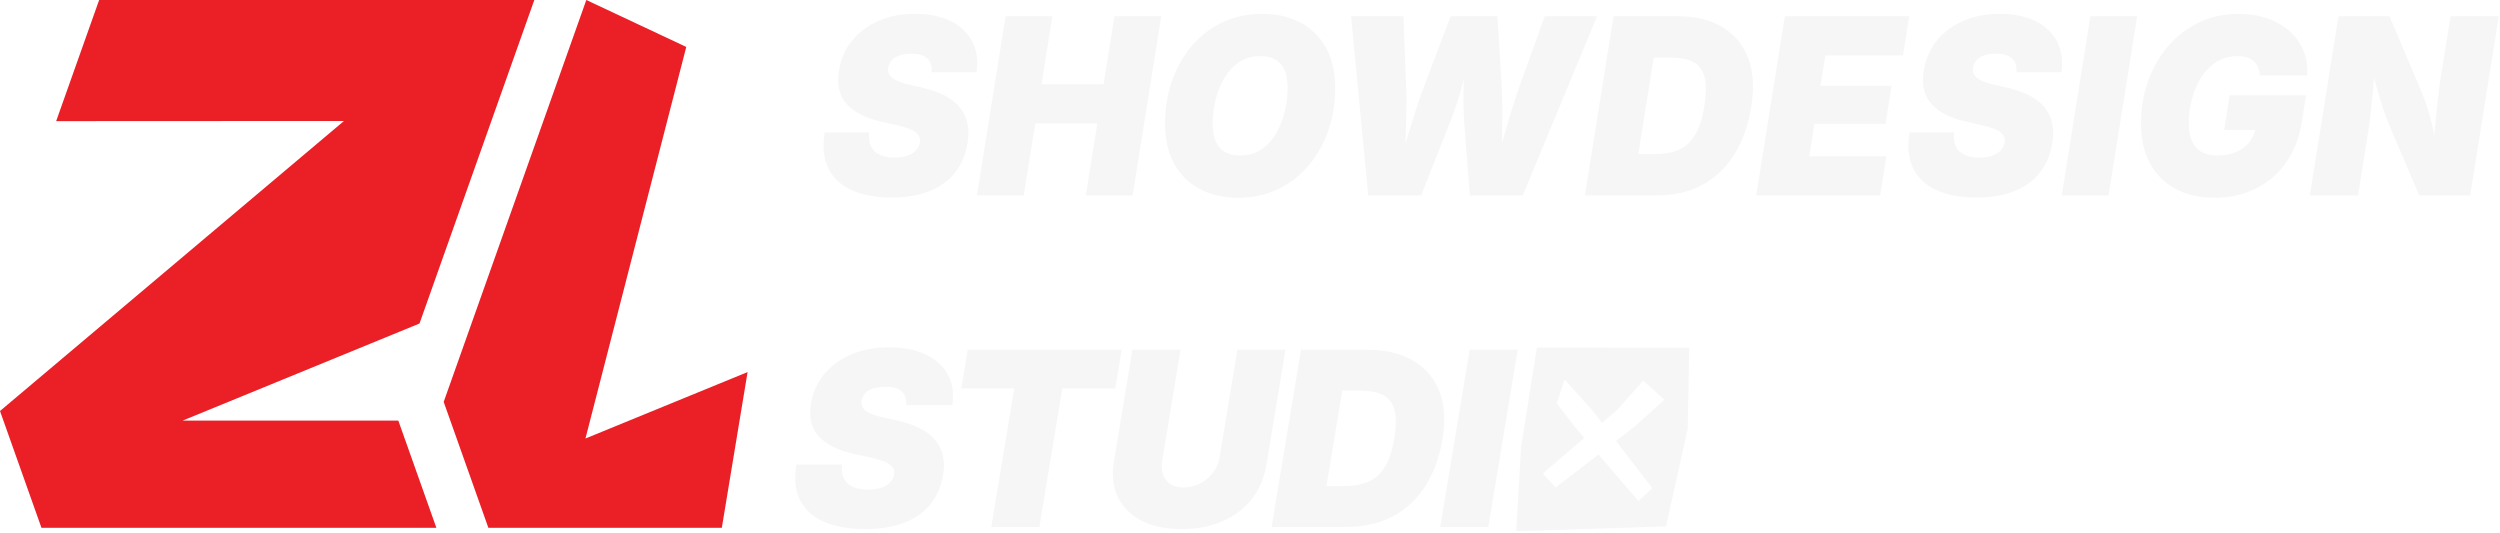
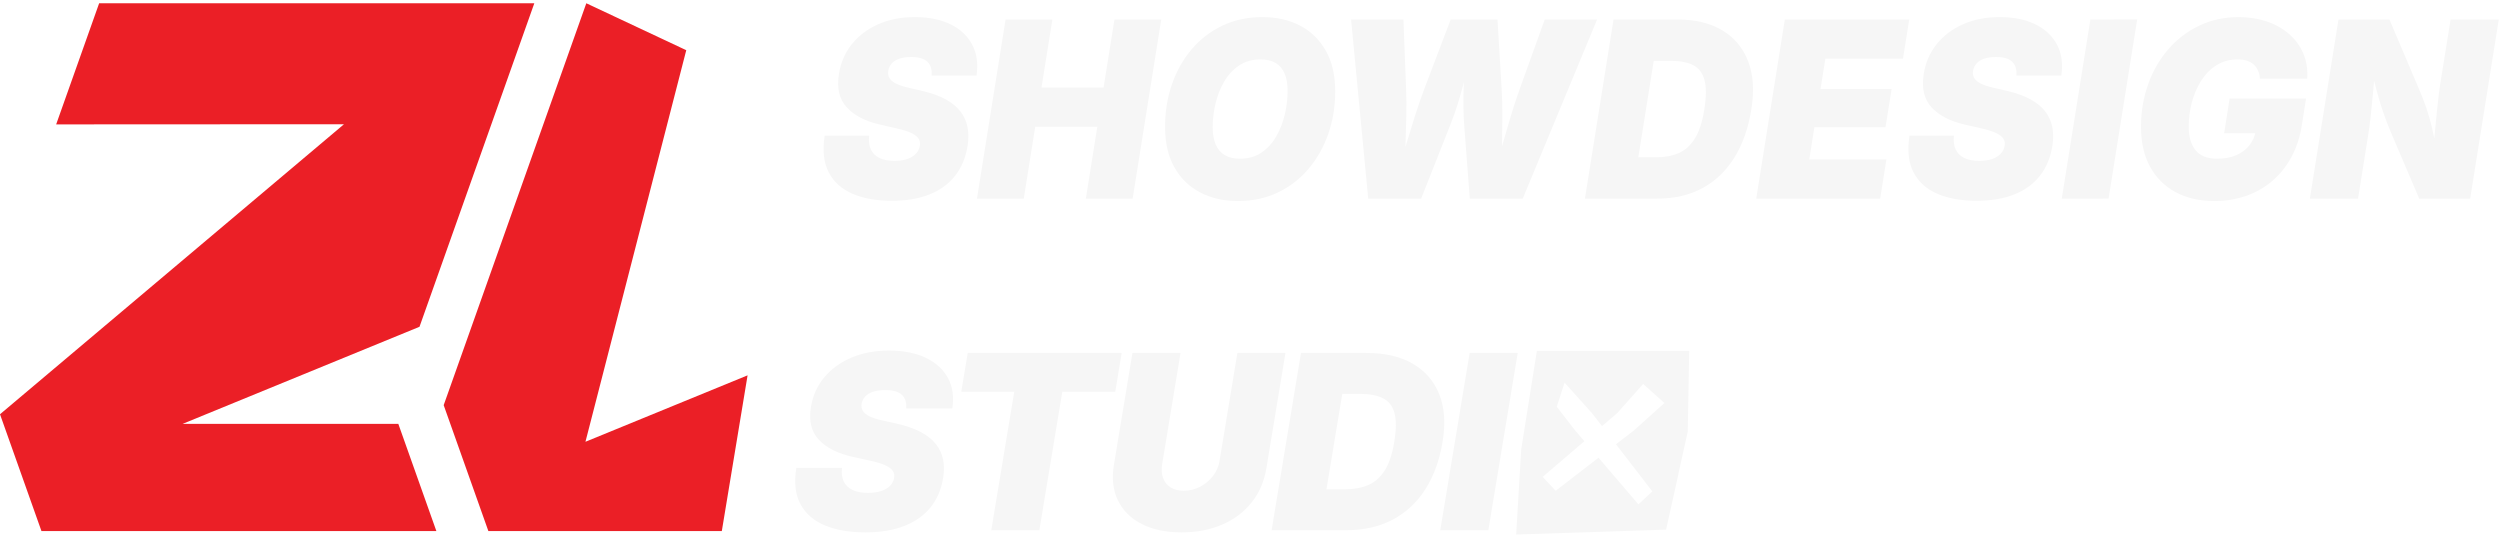
- <svg xmlns="http://www.w3.org/2000/svg" width="100%" height="100%" viewBox="0 0 1738 370" version="1.1" xml:space="preserve" style="fill-rule:evenodd;clip-rule:evenodd;stroke-linejoin:round;stroke-miterlimit:2;">
-   <g transform="matrix(1,0,0,1,-310.7821,-2400.701)">
+ <svg xmlns="http://www.w3.org/2000/svg" width="100%" height="100%" viewBox="0 0 1738 372" version="1.1" xml:space="preserve" style="fill-rule:evenodd;clip-rule:evenodd;stroke-linejoin:round;stroke-miterlimit:2;">
+   <g transform="matrix(1,0,0,1,-310.7821,-182.2921)">
    <g transform="matrix(4.166667,0,0,4.166667,0,0)">
-       <g transform="matrix(1,0,0,1,91.1297,664.2353)">
-         <path d="M0,-88.067L-7.172,-67.858L40.851,-67.884L-16.542,-19.493L-9.624,0L56.267,0L49.917,-17.89L13.922,-17.89L53.45,-34.089L72.607,-88.067L0,-88.067Z" style="fill:rgb(235,31,38);fill-rule:nonzero;" />
-       </g>
-     </g>
-     <g transform="matrix(4.166667,0,0,4.166667,0,0)">
-       <g transform="matrix(1,0,0,1,172.4127,664.2353)">
-         <path d="M0,-88.067L-23.797,-21.013L-16.34,0L22.608,0L26.907,-25.988L-0.144,-14.903L16.676,-80.235L0,-88.067Z" style="fill:rgb(235,31,38);fill-rule:nonzero;" />
-       </g>
-     </g>
-     <g transform="matrix(4.166667,0,0,4.166667,0,0)">
-       <g transform="matrix(1,0,0,1,229.0408,663.2484)">
-         <path d="M0,-27.93C-1.687,-28.731 -3.729,-29.132 -6.124,-29.132C-8.466,-29.132 -10.561,-28.737 -12.407,-27.95C-14.253,-27.162 -15.762,-26.064 -16.933,-24.655C-18.105,-23.245 -18.842,-21.601 -19.147,-19.721C-19.53,-17.406 -19.084,-15.576 -17.807,-14.233C-16.53,-12.889 -14.634,-11.94 -12.119,-11.384L-9.241,-10.748C-8.182,-10.523 -7.352,-10.272 -6.75,-9.995C-6.147,-9.717 -5.731,-9.409 -5.499,-9.072C-5.267,-8.734 -5.191,-8.34 -5.27,-7.89C-5.35,-7.4 -5.571,-6.967 -5.935,-6.59C-6.3,-6.213 -6.789,-5.918 -7.405,-5.707C-8.02,-5.494 -8.758,-5.389 -9.618,-5.389C-10.65,-5.389 -11.507,-5.548 -12.189,-5.865C-12.87,-6.183 -13.363,-6.652 -13.667,-7.275C-13.972,-7.897 -14.072,-8.658 -13.965,-9.557L-21.588,-9.557C-21.985,-7.083 -21.747,-5.052 -20.874,-3.464C-20,-1.875 -18.63,-0.7 -16.765,0.06C-14.898,0.821 -12.682,1.202 -10.114,1.202C-7.613,1.202 -5.449,0.851 -3.623,0.15C-1.796,-0.552 -0.331,-1.58 0.774,-2.937C1.879,-4.294 2.591,-5.945 2.908,-7.89C3.093,-9.015 3.087,-10.051 2.889,-10.997C2.69,-11.943 2.283,-12.8 1.668,-13.568C1.052,-14.335 0.205,-15 -0.873,-15.563C-1.952,-16.126 -3.279,-16.586 -4.854,-16.943L-7.176,-17.458C-8.076,-17.658 -8.798,-17.886 -9.34,-18.143C-9.883,-18.402 -10.263,-18.706 -10.481,-19.057C-10.7,-19.407 -10.769,-19.815 -10.69,-20.278C-10.611,-20.714 -10.419,-21.104 -10.114,-21.448C-9.81,-21.793 -9.377,-22.061 -8.814,-22.252C-8.251,-22.444 -7.56,-22.541 -6.739,-22.541C-5.443,-22.541 -4.516,-22.273 -3.96,-21.737C-3.404,-21.201 -3.173,-20.449 -3.265,-19.483L4.437,-19.483C4.741,-21.415 4.499,-23.107 3.712,-24.555C2.925,-26.005 1.687,-27.129 0,-27.93" style="fill:rgb(246,246,246);fill-rule:nonzero;" />
-       </g>
-     </g>
-     <g transform="matrix(4.166667,0,0,4.166667,0,0)">
-       <g transform="matrix(1,0,0,1,261.7375,664.0934)">
-         <path d="M0,-29.579L-25.688,-29.579L-26.76,-23.108L-17.926,-23.108L-21.757,0L-13.738,0L-9.906,-23.108L-1.072,-23.108L0,-29.579Z" style="fill:rgb(246,246,246);fill-rule:nonzero;" />
-       </g>
-     </g>
-     <g transform="matrix(4.166667,0,0,4.166667,0,0)">
-       <g transform="matrix(1,0,0,1,281.0444,664.4504)">
-         <path d="M0,-29.936L-2.978,-11.931C-3.124,-11.018 -3.484,-10.184 -4.06,-9.43C-4.635,-8.675 -5.35,-8.073 -6.204,-7.624C-7.057,-7.173 -7.98,-6.948 -8.973,-6.948C-9.82,-6.948 -10.538,-7.13 -11.127,-7.494C-11.716,-7.858 -12.136,-8.374 -12.387,-9.043C-12.639,-9.711 -12.692,-10.502 -12.546,-11.415L-9.489,-29.936L-17.509,-29.936L-20.606,-11.256C-20.977,-9.006 -20.752,-7.034 -19.931,-5.34C-19.111,-3.646 -17.787,-2.333 -15.961,-1.399C-14.134,-0.467 -11.918,0 -9.311,0C-6.836,0 -4.599,-0.424 -2.601,-1.271C-0.602,-2.118 1.045,-3.345 2.342,-4.953C3.639,-6.561 4.473,-8.49 4.844,-10.74L8.02,-29.936L0,-29.936Z" style="fill:rgb(246,246,246);fill-rule:nonzero;" />
-       </g>
-     </g>
-     <g transform="matrix(4.166667,0,0,4.166667,0,0)">
-       <g transform="matrix(1,0,0,1,307.2191,649.2835)">
-         <path d="M0,0.04C-0.33,2.091 -0.866,3.696 -1.608,4.854C-2.348,6.012 -3.274,6.823 -4.387,7.286C-5.498,7.749 -6.788,7.981 -8.257,7.981L-11.314,7.981L-8.675,-7.94L-5.697,-7.94C-4.149,-7.94 -2.891,-7.705 -1.925,-7.236C-0.959,-6.766 -0.311,-5.952 0.021,-4.794C0.351,-3.636 0.345,-2.025 0,0.04M7.494,-7.901C6.601,-10.111 5.122,-11.808 3.057,-12.993C0.993,-14.177 -1.561,-14.769 -4.605,-14.769L-15.564,-14.769L-20.466,14.809L-8.12,14.809C-5.114,14.809 -2.497,14.221 -0.267,13.043C1.963,11.865 3.783,10.171 5.192,7.96C6.601,5.751 7.558,3.11 8.06,0.04C8.576,-3.044 8.388,-5.69 7.494,-7.901" style="fill:rgb(246,246,246);fill-rule:nonzero;" />
-       </g>
-     </g>
-     <g transform="matrix(4.166667,0,0,4.166667,0,0)">
-       <g transform="matrix(-0.163528,0.986539,0.986539,0.163528,336.1997,650.1849)">
-         <path d="M-12.777,-18.746L17.206,-18.746L15.894,-10.833L-14.089,-10.833L-12.777,-18.746Z" style="fill:rgb(246,246,246);fill-rule:nonzero;" />
-       </g>
-     </g>
-     <g transform="matrix(4.166667,0,0,4.166667,0,0)">
-       <g transform="matrix(1,0,0,1,350.2744,641.3618)">
-         <path d="M0,16.247L-2.322,18.416L-8.978,10.632L-16.126,16.146L-18.295,13.824L-11.339,7.874L-12.954,5.985L-15.943,2.127L-14.643,-1.896L-10.055,3.211L-8.397,5.357L-5.864,3.192L-1.529,-1.678L2.017,1.502L-3.09,6.091L-6.063,8.385L0,16.247ZM-19.259,-7.199L-21.877,9.255L-22.716,23.446L2.298,22.626L5.911,6.286L6.153,-7.183L-19.259,-7.199Z" style="fill:rgb(246,246,246);fill-rule:nonzero;" />
-       </g>
-     </g>
-     <g transform="matrix(4.166667,0,0,4.166667,0,0)">
-       <g transform="matrix(1,0,0,1,223.3509,578.4753)">
-         <path d="M0,30.651C-2.499,30.651 -4.657,30.267 -6.474,29.498C-8.29,28.729 -9.624,27.542 -10.474,25.937C-11.324,24.332 -11.556,22.28 -11.17,19.779L-3.749,19.779C-3.852,20.688 -3.755,21.457 -3.459,22.086C-3.163,22.714 -2.683,23.189 -2.019,23.51C-1.356,23.831 -0.522,23.991 0.483,23.991C1.321,23.991 2.039,23.884 2.638,23.67C3.237,23.456 3.714,23.159 4.068,22.778C4.422,22.397 4.638,21.959 4.715,21.464C4.793,21.009 4.719,20.611 4.493,20.27C4.268,19.929 3.862,19.618 3.276,19.338C2.689,19.057 1.881,18.803 0.85,18.575L-1.952,17.933C-4.4,17.372 -6.245,16.412 -7.488,15.055C-8.732,13.698 -9.166,11.849 -8.793,9.509C-8.497,7.61 -7.778,5.948 -6.638,4.524C-5.498,3.1 -4.029,1.99 -2.232,1.194C-0.435,0.398 1.604,0 3.884,0C6.216,0 8.203,0.405 9.846,1.214C11.489,2.023 12.693,3.16 13.46,4.624C14.226,6.088 14.461,7.797 14.165,9.749L6.667,9.749C6.757,8.773 6.532,8.014 5.991,7.473C5.45,6.931 4.548,6.66 3.285,6.66C2.486,6.66 1.813,6.757 1.266,6.951C0.718,7.145 0.296,7.416 0,7.763C-0.296,8.111 -0.483,8.506 -0.56,8.947C-0.638,9.415 -0.57,9.826 -0.358,10.18C-0.145,10.535 0.225,10.842 0.754,11.103C1.282,11.364 1.984,11.595 2.86,11.795L5.121,12.317C6.654,12.678 7.946,13.143 8.996,13.711C10.046,14.279 10.87,14.951 11.469,15.727C12.068,16.503 12.465,17.368 12.658,18.325C12.851,19.281 12.858,20.327 12.677,21.464C12.368,23.43 11.675,25.098 10.6,26.469C9.524,27.839 8.097,28.879 6.319,29.588C4.541,30.297 2.435,30.651 0,30.651" style="fill:rgb(246,246,246);fill-rule:nonzero;" />
-       </g>
-     </g>
-     <g transform="matrix(4.166667,0,0,4.166667,0,0)">
-       <g transform="matrix(1,0,0,1,237.5933,578.8773)">
-         <path d="M0,29.888L4.773,0L12.581,0L10.764,11.353L21.122,11.353L22.939,0L30.746,0L25.973,29.888L18.165,29.888L20.079,17.893L9.72,17.893L7.807,29.888L0,29.888Z" style="fill:rgb(246,246,246);fill-rule:nonzero;" />
-       </g>
-     </g>
-     <g transform="matrix(4.166667,0,0,4.166667,0,0)">
-       <g transform="matrix(1,0,0,1,281.4609,585.5366)">
-         <path d="M0,16.569C1.404,16.569 2.609,16.225 3.614,15.536C4.619,14.847 5.443,13.938 6.087,12.808C6.732,11.678 7.205,10.451 7.508,9.127C7.81,7.803 7.962,6.513 7.962,5.256C7.962,4.092 7.794,3.123 7.459,2.347C7.124,1.571 6.622,0.986 5.952,0.592C5.282,0.197 4.445,0 3.44,0C2.036,0 0.828,0.348 -0.184,1.043C-1.195,1.739 -2.023,2.651 -2.667,3.781C-3.311,4.911 -3.784,6.135 -4.087,7.452C-4.39,8.769 -4.541,10.056 -4.541,11.313C-4.541,12.464 -4.371,13.43 -4.029,14.212C-3.688,14.994 -3.182,15.583 -2.512,15.977C-1.842,16.372 -1.005,16.569 0,16.569M-0.329,23.63C-2.699,23.63 -4.799,23.152 -6.628,22.196C-8.458,21.239 -9.891,19.842 -10.928,18.003C-11.965,16.164 -12.484,13.914 -12.484,11.253C-12.484,8.753 -12.104,6.396 -11.344,4.182C-10.584,1.969 -9.492,0.02 -8.068,-1.665C-6.645,-3.35 -4.934,-4.67 -2.937,-5.627C-0.94,-6.583 1.295,-7.061 3.768,-7.061C6.126,-7.061 8.216,-6.586 10.039,-5.637C11.862,-4.687 13.296,-3.29 14.339,-1.444C15.383,0.401 15.904,2.661 15.904,5.336C15.904,7.837 15.521,10.19 14.755,12.397C13.988,14.603 12.893,16.549 11.469,18.234C10.046,19.919 8.339,21.239 6.348,22.196C4.358,23.152 2.132,23.63 -0.329,23.63" style="fill:rgb(246,246,246);fill-rule:nonzero;" />
-       </g>
-     </g>
-     <g transform="matrix(4.166667,0,0,4.166667,0,0)">
-       <g transform="matrix(1,0,0,1,302.8729,578.8773)">
-         <path d="M0,29.888L-2.86,0L5.875,0L6.319,11.594C6.384,13.052 6.393,14.646 6.348,16.378C6.303,18.11 6.255,19.838 6.203,21.563C6.152,23.288 6.126,24.887 6.126,26.358L4.58,26.358C5.082,24.887 5.595,23.288 6.116,21.563C6.638,19.838 7.17,18.11 7.711,16.378C8.252,14.646 8.799,13.052 9.353,11.594L13.759,0L21.567,0L22.262,11.594C22.352,13.052 22.391,14.646 22.378,16.378C22.365,18.11 22.343,19.838 22.311,21.563C22.278,23.288 22.282,24.887 22.32,26.358L20.755,26.358C21.232,24.887 21.715,23.288 22.204,21.563C22.694,19.838 23.196,18.11 23.712,16.378C24.227,14.646 24.749,13.052 25.277,11.594L29.451,0L38.186,0L25.779,29.888L16.948,29.888L16.02,17.712C15.866,15.612 15.84,13.346 15.943,10.912C16.046,8.478 16.072,6.138 16.02,3.891L18.069,3.891C17.206,6.138 16.465,8.471 15.846,10.892C15.228,13.312 14.494,15.586 13.643,17.712L8.831,29.888L0,29.888Z" style="fill:rgb(246,246,246);fill-rule:nonzero;" />
-       </g>
-     </g>
-     <g transform="matrix(4.166667,0,0,4.166667,0,0)">
-       <g transform="matrix(1,0,0,1,351.05,578.8773)">
-         <path d="M0,29.888L-8.812,29.888L-7.711,22.988L-0.135,22.988C1.295,22.988 2.551,22.754 3.633,22.286C4.715,21.817 5.617,20.998 6.339,19.828C7.06,18.658 7.582,17.037 7.904,14.964C8.239,12.878 8.245,11.25 7.923,10.079C7.601,8.909 6.97,8.087 6.029,7.612C5.089,7.137 3.865,6.9 2.358,6.9L-5.256,6.9L-4.155,0L3.421,0C6.384,0 8.87,0.598 10.88,1.795C12.89,2.992 14.329,4.707 15.199,6.94C16.069,9.173 16.252,11.848 15.75,14.964C15.26,18.066 14.329,20.734 12.957,22.968C11.585,25.201 9.814,26.913 7.643,28.103C5.472,29.293 2.924,29.888 0,29.888M0.56,0L-4.213,29.888L-12.02,29.888L-7.247,0L0.56,0Z" style="fill:rgb(246,246,246);fill-rule:nonzero;" />
-       </g>
-     </g>
-     <g transform="matrix(4.166667,0,0,4.166667,0,0)">
-       <g transform="matrix(1,0,0,1,367.6114,578.8773)">
-         <path d="M0,29.888L4.773,0L25.528,0L24.485,6.539L11.537,6.539L10.725,11.594L22.591,11.594L21.567,17.973L9.701,17.973L8.851,23.349L21.721,23.349L20.678,29.888L0,29.888Z" style="fill:rgb(246,246,246);fill-rule:nonzero;" />
-       </g>
-     </g>
-     <g transform="matrix(4.166667,0,0,4.166667,0,0)">
-       <g transform="matrix(1,0,0,1,404.3481,578.4753)">
-         <path d="M0,30.651C-2.499,30.651 -4.657,30.267 -6.474,29.498C-8.29,28.729 -9.624,27.542 -10.474,25.937C-11.324,24.332 -11.556,22.28 -11.17,19.779L-3.749,19.779C-3.852,20.688 -3.755,21.457 -3.459,22.086C-3.163,22.714 -2.683,23.189 -2.019,23.51C-1.356,23.831 -0.522,23.991 0.483,23.991C1.321,23.991 2.039,23.884 2.638,23.67C3.237,23.456 3.714,23.159 4.068,22.778C4.422,22.397 4.638,21.959 4.715,21.464C4.793,21.009 4.719,20.611 4.493,20.27C4.268,19.929 3.862,19.618 3.276,19.338C2.689,19.057 1.881,18.803 0.85,18.575L-1.952,17.933C-4.4,17.372 -6.245,16.412 -7.488,15.055C-8.732,13.698 -9.166,11.849 -8.793,9.509C-8.497,7.61 -7.778,5.948 -6.638,4.524C-5.498,3.1 -4.029,1.99 -2.232,1.194C-0.435,0.398 1.604,0 3.884,0C6.216,0 8.203,0.405 9.846,1.214C11.489,2.023 12.693,3.16 13.46,4.624C14.226,6.088 14.461,7.797 14.165,9.749L6.667,9.749C6.757,8.773 6.532,8.014 5.991,7.473C5.45,6.931 4.548,6.66 3.285,6.66C2.486,6.66 1.813,6.757 1.266,6.951C0.718,7.145 0.296,7.416 0,7.763C-0.296,8.111 -0.483,8.506 -0.56,8.947C-0.638,9.415 -0.57,9.826 -0.358,10.18C-0.145,10.535 0.225,10.842 0.754,11.103C1.282,11.364 1.984,11.595 2.86,11.795L5.121,12.317C6.654,12.678 7.946,13.143 8.996,13.711C10.046,14.279 10.87,14.951 11.469,15.727C12.068,16.503 12.465,17.368 12.658,18.325C12.851,19.281 12.858,20.327 12.677,21.464C12.368,23.43 11.675,25.098 10.6,26.469C9.524,27.839 8.097,28.879 6.319,29.588C4.541,30.297 2.435,30.651 0,30.651" style="fill:rgb(246,246,246);fill-rule:nonzero;" />
-       </g>
-     </g>
-     <g transform="matrix(4.166667,0,0,4.166667,0,0)">
-       <g transform="matrix(-0.157698,0.987487,0.987487,0.157698,438.6456,602.3893)">
-         <path d="M-22.04,-11.089L8.227,-11.089L9.459,-18.799L-20.808,-18.798L-22.04,-11.089Z" style="fill:rgb(246,246,246);fill-rule:nonzero;" />
-       </g>
-     </g>
-     <g transform="matrix(4.166667,0,0,4.166667,0,0)">
-       <g transform="matrix(1,0,0,1,444.0801,578.4754)">
-         <path d="M0,30.691C-2.512,30.691 -4.686,30.193 -6.522,29.197C-8.358,28.2 -9.775,26.779 -10.774,24.934C-11.772,23.089 -12.271,20.882 -12.271,18.314C-12.271,15.814 -11.878,13.457 -11.092,11.244C-10.307,9.03 -9.189,7.081 -7.74,5.396C-6.29,3.711 -4.567,2.391 -2.57,1.435C-0.573,0.478 1.636,0 4.058,0C5.682,0 7.205,0.234 8.629,0.702C10.052,1.17 11.292,1.852 12.349,2.748C13.405,3.644 14.214,4.724 14.774,5.988C15.334,7.252 15.563,8.679 15.46,10.271L7.575,10.271C7.537,9.762 7.427,9.308 7.247,8.907C7.066,8.505 6.822,8.168 6.513,7.894C6.203,7.619 5.83,7.412 5.392,7.272C4.954,7.131 4.451,7.061 3.884,7.061C2.519,7.061 1.324,7.389 0.3,8.044C-0.725,8.699 -1.578,9.572 -2.261,10.662C-2.944,11.752 -3.456,12.955 -3.797,14.272C-4.139,15.59 -4.309,16.917 -4.309,18.254C-4.309,19.979 -3.923,21.307 -3.15,22.236C-2.377,23.165 -1.192,23.63 0.406,23.63C1.656,23.63 2.738,23.43 3.652,23.028C4.567,22.627 5.298,22.072 5.846,21.363C6.393,20.655 6.738,19.852 6.88,18.956L8.155,19.378L1.604,19.378L2.512,13.601L15.267,13.601L14.571,17.993C14.249,20.04 13.653,21.852 12.783,23.43C11.914,25.008 10.835,26.335 9.547,27.411C8.258,28.488 6.802,29.304 5.179,29.859C3.556,30.414 1.829,30.691 0,30.691" style="fill:rgb(246,246,246);fill-rule:nonzero;" />
-       </g>
-     </g>
-     <g transform="matrix(4.166667,0,0,4.166667,0,0)">
-       <g transform="matrix(1,0,0,1,459.9845,578.8773)">
-         <path d="M0,29.888L4.773,0L13.276,0L18.262,11.734C18.7,12.751 19.093,13.767 19.441,14.783C19.789,15.8 20.108,16.92 20.397,18.143C20.687,19.367 20.955,20.794 21.199,22.426L20.523,22.426C20.626,21.343 20.742,20.089 20.871,18.665C21,17.241 21.138,15.836 21.286,14.452C21.435,13.068 21.579,11.902 21.721,10.952L23.48,0L31.519,0L26.746,29.888L18.243,29.888L13.585,18.976C13.057,17.732 12.61,16.572 12.242,15.495C11.875,14.419 11.527,13.279 11.199,12.075C10.87,10.872 10.506,9.481 10.107,7.903L10.919,7.903C10.803,9.307 10.68,10.705 10.551,12.095C10.423,13.486 10.294,14.777 10.165,15.967C10.036,17.157 9.907,18.16 9.778,18.976L8.039,29.888L0,29.888Z" style="fill:rgb(246,246,246);fill-rule:nonzero;" />
+       <g id="studio" transform="matrix(1,0,0,1,0,-531.8732)">
+         <g transform="matrix(1,0,0,1,91.1297,664.2353)">
+           <path d="M0,-88.067L-7.172,-67.858L40.851,-67.884L-16.542,-19.493L-9.624,0L56.267,0L49.917,-17.89L13.922,-17.89L53.45,-34.089L72.607,-88.067L0,-88.067Z" style="fill:rgb(235,31,38);fill-rule:nonzero;" />
+         </g>
+         <g transform="matrix(1,0,0,1,172.4127,664.2353)">
+           <path d="M0,-88.067L-23.797,-21.013L-16.34,0L22.608,0L26.907,-25.988L-0.144,-14.903L16.676,-80.235L0,-88.067Z" style="fill:rgb(235,31,38);fill-rule:nonzero;" />
+         </g>
+         <g transform="matrix(1,0,0,1,229.0408,663.2484)">
+           <path d="M0,-27.93C-1.687,-28.731 -3.729,-29.132 -6.124,-29.132C-8.466,-29.132 -10.561,-28.737 -12.407,-27.95C-14.253,-27.162 -15.762,-26.064 -16.933,-24.655C-18.105,-23.245 -18.842,-21.601 -19.147,-19.721C-19.53,-17.406 -19.084,-15.576 -17.807,-14.233C-16.53,-12.889 -14.634,-11.94 -12.119,-11.384L-9.241,-10.748C-8.182,-10.523 -7.352,-10.272 -6.75,-9.995C-6.147,-9.717 -5.731,-9.409 -5.499,-9.072C-5.267,-8.734 -5.191,-8.34 -5.27,-7.89C-5.35,-7.4 -5.571,-6.967 -5.935,-6.59C-6.3,-6.213 -6.789,-5.918 -7.405,-5.707C-8.02,-5.494 -8.758,-5.389 -9.618,-5.389C-10.65,-5.389 -11.507,-5.548 -12.189,-5.865C-12.87,-6.183 -13.363,-6.652 -13.667,-7.275C-13.972,-7.897 -14.072,-8.658 -13.965,-9.557L-21.588,-9.557C-21.985,-7.083 -21.747,-5.052 -20.874,-3.464C-20,-1.875 -18.63,-0.7 -16.765,0.06C-14.898,0.821 -12.682,1.202 -10.114,1.202C-7.613,1.202 -5.449,0.851 -3.623,0.15C-1.796,-0.552 -0.331,-1.58 0.774,-2.937C1.879,-4.294 2.591,-5.945 2.908,-7.89C3.093,-9.015 3.087,-10.051 2.889,-10.997C2.69,-11.943 2.283,-12.8 1.668,-13.568C1.052,-14.335 0.205,-15 -0.873,-15.563C-1.952,-16.126 -3.279,-16.586 -4.854,-16.943L-7.176,-17.458C-8.076,-17.658 -8.798,-17.886 -9.34,-18.143C-9.883,-18.402 -10.263,-18.706 -10.481,-19.057C-10.7,-19.407 -10.769,-19.815 -10.69,-20.278C-10.611,-20.714 -10.419,-21.104 -10.114,-21.448C-9.81,-21.793 -9.377,-22.061 -8.814,-22.252C-8.251,-22.444 -7.56,-22.541 -6.739,-22.541C-5.443,-22.541 -4.516,-22.273 -3.96,-21.737C-3.404,-21.201 -3.173,-20.449 -3.265,-19.483L4.437,-19.483C4.741,-21.415 4.499,-23.107 3.712,-24.555C2.925,-26.005 1.687,-27.129 0,-27.93" style="fill:rgb(246,246,246);fill-rule:nonzero;" />
+         </g>
+         <g transform="matrix(1,0,0,1,261.7375,664.0934)">
+           <path d="M0,-29.579L-25.688,-29.579L-26.76,-23.108L-17.926,-23.108L-21.757,0L-13.738,0L-9.906,-23.108L-1.072,-23.108L0,-29.579Z" style="fill:rgb(246,246,246);fill-rule:nonzero;" />
+         </g>
+         <g transform="matrix(1,0,0,1,281.0444,664.4504)">
+           <path d="M0,-29.936L-2.978,-11.931C-3.124,-11.018 -3.484,-10.184 -4.06,-9.43C-4.635,-8.675 -5.35,-8.073 -6.204,-7.624C-7.057,-7.173 -7.98,-6.948 -8.973,-6.948C-9.82,-6.948 -10.538,-7.13 -11.127,-7.494C-11.716,-7.858 -12.136,-8.374 -12.387,-9.043C-12.639,-9.711 -12.692,-10.502 -12.546,-11.415L-9.489,-29.936L-17.509,-29.936L-20.606,-11.256C-20.977,-9.006 -20.752,-7.034 -19.931,-5.34C-19.111,-3.646 -17.787,-2.333 -15.961,-1.399C-14.134,-0.467 -11.918,0 -9.311,0C-6.836,0 -4.599,-0.424 -2.601,-1.271C-0.602,-2.118 1.045,-3.345 2.342,-4.953C3.639,-6.561 4.473,-8.49 4.844,-10.74L8.02,-29.936L0,-29.936Z" style="fill:rgb(246,246,246);fill-rule:nonzero;" />
+         </g>
+         <g transform="matrix(1,0,0,1,307.2191,649.2835)">
+           <path d="M0,0.04C-0.33,2.091 -0.866,3.696 -1.608,4.854C-2.348,6.012 -3.274,6.823 -4.387,7.286C-5.498,7.749 -6.788,7.981 -8.257,7.981L-11.314,7.981L-8.675,-7.94L-5.697,-7.94C-4.149,-7.94 -2.891,-7.705 -1.925,-7.236C-0.959,-6.766 -0.311,-5.952 0.021,-4.794C0.351,-3.636 0.345,-2.025 0,0.04M7.494,-7.901C6.601,-10.111 5.122,-11.808 3.057,-12.993C0.993,-14.177 -1.561,-14.769 -4.605,-14.769L-15.564,-14.769L-20.466,14.809L-8.12,14.809C-5.114,14.809 -2.497,14.221 -0.267,13.043C1.963,11.865 3.783,10.171 5.192,7.96C6.601,5.751 7.558,3.11 8.06,0.04C8.576,-3.044 8.388,-5.69 7.494,-7.901" style="fill:rgb(246,246,246);fill-rule:nonzero;" />
+         </g>
+         <g transform="matrix(-0.163528,0.986539,0.986539,0.163528,336.1997,650.1849)">
+           <path d="M-12.777,-18.746L17.206,-18.746L15.894,-10.833L-14.089,-10.833L-12.777,-18.746Z" style="fill:rgb(246,246,246);fill-rule:nonzero;" />
+         </g>
+         <g transform="matrix(1,0,0,1,350.2744,641.3618)">
+           <path d="M0,16.247L-2.322,18.416L-8.978,10.632L-16.126,16.146L-18.295,13.824L-11.339,7.874L-12.954,5.985L-15.943,2.127L-14.643,-1.896L-10.055,3.211L-8.397,5.357L-5.864,3.192L-1.529,-1.678L2.017,1.502L-3.09,6.091L-6.063,8.385L0,16.247ZM-19.259,-7.199L-21.877,9.255L-22.716,23.446L2.298,22.626L5.911,6.286L6.153,-7.183L-19.259,-7.199Z" style="fill:rgb(246,246,246);fill-rule:nonzero;" />
+         </g>
+         <g transform="matrix(1,0,0,1,223.3509,578.4753)">
+           <path d="M0,30.651C-2.499,30.651 -4.657,30.267 -6.474,29.498C-8.29,28.729 -9.624,27.542 -10.474,25.937C-11.324,24.332 -11.556,22.28 -11.17,19.779L-3.749,19.779C-3.852,20.688 -3.755,21.457 -3.459,22.086C-3.163,22.714 -2.683,23.189 -2.019,23.51C-1.356,23.831 -0.522,23.991 0.483,23.991C1.321,23.991 2.039,23.884 2.638,23.67C3.237,23.456 3.714,23.159 4.068,22.778C4.422,22.397 4.638,21.959 4.715,21.464C4.793,21.009 4.719,20.611 4.493,20.27C4.268,19.929 3.862,19.618 3.276,19.338C2.689,19.057 1.881,18.803 0.85,18.575L-1.952,17.933C-4.4,17.372 -6.245,16.412 -7.488,15.055C-8.732,13.698 -9.166,11.849 -8.793,9.509C-8.497,7.61 -7.778,5.948 -6.638,4.524C-5.498,3.1 -4.029,1.99 -2.232,1.194C-0.435,0.398 1.604,0 3.884,0C6.216,0 8.203,0.405 9.846,1.214C11.489,2.023 12.693,3.16 13.46,4.624C14.226,6.088 14.461,7.797 14.165,9.749L6.667,9.749C6.757,8.773 6.532,8.014 5.991,7.473C5.45,6.931 4.548,6.66 3.285,6.66C2.486,6.66 1.813,6.757 1.266,6.951C0.718,7.145 0.296,7.416 0,7.763C-0.296,8.111 -0.483,8.506 -0.56,8.947C-0.638,9.415 -0.57,9.826 -0.358,10.18C-0.145,10.535 0.225,10.842 0.754,11.103C1.282,11.364 1.984,11.595 2.86,11.795L5.121,12.317C6.654,12.678 7.946,13.143 8.996,13.711C10.046,14.279 10.87,14.951 11.469,15.727C12.068,16.503 12.465,17.368 12.658,18.325C12.851,19.281 12.858,20.327 12.677,21.464C12.368,23.43 11.675,25.098 10.6,26.469C9.524,27.839 8.097,28.879 6.319,29.588C4.541,30.297 2.435,30.651 0,30.651" style="fill:rgb(246,246,246);fill-rule:nonzero;" />
+         </g>
+         <g transform="matrix(1,0,0,1,237.5933,578.8773)">
+           <path d="M0,29.888L4.773,0L12.581,0L10.764,11.353L21.122,11.353L22.939,0L30.746,0L25.973,29.888L18.165,29.888L20.079,17.893L9.72,17.893L7.807,29.888L0,29.888Z" style="fill:rgb(246,246,246);fill-rule:nonzero;" />
+         </g>
+         <g transform="matrix(1,0,0,1,281.4609,585.5366)">
+           <path d="M0,16.569C1.404,16.569 2.609,16.225 3.614,15.536C4.619,14.847 5.443,13.938 6.087,12.808C6.732,11.678 7.205,10.451 7.508,9.127C7.81,7.803 7.962,6.513 7.962,5.256C7.962,4.092 7.794,3.123 7.459,2.347C7.124,1.571 6.622,0.986 5.952,0.592C5.282,0.197 4.445,0 3.44,0C2.036,0 0.828,0.348 -0.184,1.043C-1.195,1.739 -2.023,2.651 -2.667,3.781C-3.311,4.911 -3.784,6.135 -4.087,7.452C-4.39,8.769 -4.541,10.056 -4.541,11.313C-4.541,12.464 -4.371,13.43 -4.029,14.212C-3.688,14.994 -3.182,15.583 -2.512,15.977C-1.842,16.372 -1.005,16.569 0,16.569M-0.329,23.63C-2.699,23.63 -4.799,23.152 -6.628,22.196C-8.458,21.239 -9.891,19.842 -10.928,18.003C-11.965,16.164 -12.484,13.914 -12.484,11.253C-12.484,8.753 -12.104,6.396 -11.344,4.182C-10.584,1.969 -9.492,0.02 -8.068,-1.665C-6.645,-3.35 -4.934,-4.67 -2.937,-5.627C-0.94,-6.583 1.295,-7.061 3.768,-7.061C6.126,-7.061 8.216,-6.586 10.039,-5.637C11.862,-4.687 13.296,-3.29 14.339,-1.444C15.383,0.401 15.904,2.661 15.904,5.336C15.904,7.837 15.521,10.19 14.755,12.397C13.988,14.603 12.893,16.549 11.469,18.234C10.046,19.919 8.339,21.239 6.348,22.196C4.358,23.152 2.132,23.63 -0.329,23.63" style="fill:rgb(246,246,246);fill-rule:nonzero;" />
+         </g>
+         <g transform="matrix(1,0,0,1,302.8729,578.8773)">
+           <path d="M0,29.888L-2.86,0L5.875,0L6.319,11.594C6.384,13.052 6.393,14.646 6.348,16.378C6.303,18.11 6.255,19.838 6.203,21.563C6.152,23.288 6.126,24.887 6.126,26.358L4.58,26.358C5.082,24.887 5.595,23.288 6.116,21.563C6.638,19.838 7.17,18.11 7.711,16.378C8.252,14.646 8.799,13.052 9.353,11.594L13.759,0L21.567,0L22.262,11.594C22.352,13.052 22.391,14.646 22.378,16.378C22.365,18.11 22.343,19.838 22.311,21.563C22.278,23.288 22.282,24.887 22.32,26.358L20.755,26.358C21.232,24.887 21.715,23.288 22.204,21.563C22.694,19.838 23.196,18.11 23.712,16.378C24.227,14.646 24.749,13.052 25.277,11.594L29.451,0L38.186,0L25.779,29.888L16.948,29.888L16.02,17.712C15.866,15.612 15.84,13.346 15.943,10.912C16.046,8.478 16.072,6.138 16.02,3.891L18.069,3.891C17.206,6.138 16.465,8.471 15.846,10.892C15.228,13.312 14.494,15.586 13.643,17.712L8.831,29.888L0,29.888Z" style="fill:rgb(246,246,246);fill-rule:nonzero;" />
+         </g>
+         <g transform="matrix(1,0,0,1,351.05,578.8773)">
+           <path d="M0,29.888L-8.812,29.888L-7.711,22.988L-0.135,22.988C1.295,22.988 2.551,22.754 3.633,22.286C4.715,21.817 5.617,20.998 6.339,19.828C7.06,18.658 7.582,17.037 7.904,14.964C8.239,12.878 8.245,11.25 7.923,10.079C7.601,8.909 6.97,8.087 6.029,7.612C5.089,7.137 3.865,6.9 2.358,6.9L-5.256,6.9L-4.155,0L3.421,0C6.384,0 8.87,0.598 10.88,1.795C12.89,2.992 14.329,4.707 15.199,6.94C16.069,9.173 16.252,11.848 15.75,14.964C15.26,18.066 14.329,20.734 12.957,22.968C11.585,25.201 9.814,26.913 7.643,28.103C5.472,29.293 2.924,29.888 0,29.888M0.56,0L-4.213,29.888L-12.02,29.888L-7.247,0L0.56,0Z" style="fill:rgb(246,246,246);fill-rule:nonzero;" />
+         </g>
+         <g transform="matrix(1,0,0,1,367.6114,578.8773)">
+           <path d="M0,29.888L4.773,0L25.528,0L24.485,6.539L11.537,6.539L10.725,11.594L22.591,11.594L21.567,17.973L9.701,17.973L8.851,23.349L21.721,23.349L20.678,29.888L0,29.888Z" style="fill:rgb(246,246,246);fill-rule:nonzero;" />
+         </g>
+         <g transform="matrix(1,0,0,1,404.3481,578.4753)">
+           <path d="M0,30.651C-2.499,30.651 -4.657,30.267 -6.474,29.498C-8.29,28.729 -9.624,27.542 -10.474,25.937C-11.324,24.332 -11.556,22.28 -11.17,19.779L-3.749,19.779C-3.852,20.688 -3.755,21.457 -3.459,22.086C-3.163,22.714 -2.683,23.189 -2.019,23.51C-1.356,23.831 -0.522,23.991 0.483,23.991C1.321,23.991 2.039,23.884 2.638,23.67C3.237,23.456 3.714,23.159 4.068,22.778C4.422,22.397 4.638,21.959 4.715,21.464C4.793,21.009 4.719,20.611 4.493,20.27C4.268,19.929 3.862,19.618 3.276,19.338C2.689,19.057 1.881,18.803 0.85,18.575L-1.952,17.933C-4.4,17.372 -6.245,16.412 -7.488,15.055C-8.732,13.698 -9.166,11.849 -8.793,9.509C-8.497,7.61 -7.778,5.948 -6.638,4.524C-5.498,3.1 -4.029,1.99 -2.232,1.194C-0.435,0.398 1.604,0 3.884,0C6.216,0 8.203,0.405 9.846,1.214C11.489,2.023 12.693,3.16 13.46,4.624C14.226,6.088 14.461,7.797 14.165,9.749L6.667,9.749C6.757,8.773 6.532,8.014 5.991,7.473C5.45,6.931 4.548,6.66 3.285,6.66C2.486,6.66 1.813,6.757 1.266,6.951C0.718,7.145 0.296,7.416 0,7.763C-0.296,8.111 -0.483,8.506 -0.56,8.947C-0.638,9.415 -0.57,9.826 -0.358,10.18C-0.145,10.535 0.225,10.842 0.754,11.103C1.282,11.364 1.984,11.595 2.86,11.795L5.121,12.317C6.654,12.678 7.946,13.143 8.996,13.711C10.046,14.279 10.87,14.951 11.469,15.727C12.068,16.503 12.465,17.368 12.658,18.325C12.851,19.281 12.858,20.327 12.677,21.464C12.368,23.43 11.675,25.098 10.6,26.469C9.524,27.839 8.097,28.879 6.319,29.588C4.541,30.297 2.435,30.651 0,30.651" style="fill:rgb(246,246,246);fill-rule:nonzero;" />
+         </g>
+         <g transform="matrix(-0.157698,0.987487,0.987487,0.157698,438.6456,602.3893)">
+           <path d="M-22.04,-11.089L8.227,-11.089L9.459,-18.799L-20.808,-18.798L-22.04,-11.089Z" style="fill:rgb(246,246,246);fill-rule:nonzero;" />
+         </g>
+         <g transform="matrix(1,0,0,1,444.0801,578.4754)">
+           <path d="M0,30.691C-2.512,30.691 -4.686,30.193 -6.522,29.197C-8.358,28.2 -9.775,26.779 -10.774,24.934C-11.772,23.089 -12.271,20.882 -12.271,18.314C-12.271,15.814 -11.878,13.457 -11.092,11.244C-10.307,9.03 -9.189,7.081 -7.74,5.396C-6.29,3.711 -4.567,2.391 -2.57,1.435C-0.573,0.478 1.636,0 4.058,0C5.682,0 7.205,0.234 8.629,0.702C10.052,1.17 11.292,1.852 12.349,2.748C13.405,3.644 14.214,4.724 14.774,5.988C15.334,7.252 15.563,8.679 15.46,10.271L7.575,10.271C7.537,9.762 7.427,9.308 7.247,8.907C7.066,8.505 6.822,8.168 6.513,7.894C6.203,7.619 5.83,7.412 5.392,7.272C4.954,7.131 4.451,7.061 3.884,7.061C2.519,7.061 1.324,7.389 0.3,8.044C-0.725,8.699 -1.578,9.572 -2.261,10.662C-2.944,11.752 -3.456,12.955 -3.797,14.272C-4.139,15.59 -4.309,16.917 -4.309,18.254C-4.309,19.979 -3.923,21.307 -3.15,22.236C-2.377,23.165 -1.192,23.63 0.406,23.63C1.656,23.63 2.738,23.43 3.652,23.028C4.567,22.627 5.298,22.072 5.846,21.363C6.393,20.655 6.738,19.852 6.88,18.956L8.155,19.378L1.604,19.378L2.512,13.601L15.267,13.601L14.571,17.993C14.249,20.04 13.653,21.852 12.783,23.43C11.914,25.008 10.835,26.335 9.547,27.411C8.258,28.488 6.802,29.304 5.179,29.859C3.556,30.414 1.829,30.691 0,30.691" style="fill:rgb(246,246,246);fill-rule:nonzero;" />
+         </g>
+         <g transform="matrix(1,0,0,1,459.9845,578.8773)">
+           <path d="M0,29.888L4.773,0L13.276,0L18.262,11.734C18.7,12.751 19.093,13.767 19.441,14.783C19.789,15.8 20.108,16.92 20.397,18.143C20.687,19.367 20.955,20.794 21.199,22.426L20.523,22.426C20.626,21.343 20.742,20.089 20.871,18.665C21,17.241 21.138,15.836 21.286,14.452C21.435,13.068 21.579,11.902 21.721,10.952L23.48,0L31.519,0L26.746,29.888L18.243,29.888L13.585,18.976C13.057,17.732 12.61,16.572 12.242,15.495C11.875,14.419 11.527,13.279 11.199,12.075C10.87,10.872 10.506,9.481 10.107,7.903L10.919,7.903C10.803,9.307 10.68,10.705 10.551,12.095C10.423,13.486 10.294,14.777 10.165,15.967C10.036,17.157 9.907,18.16 9.778,18.976L8.039,29.888L0,29.888Z" style="fill:rgb(246,246,246);fill-rule:nonzero;" />
+         </g>
      </g>
    </g>
  </g>
</svg>
